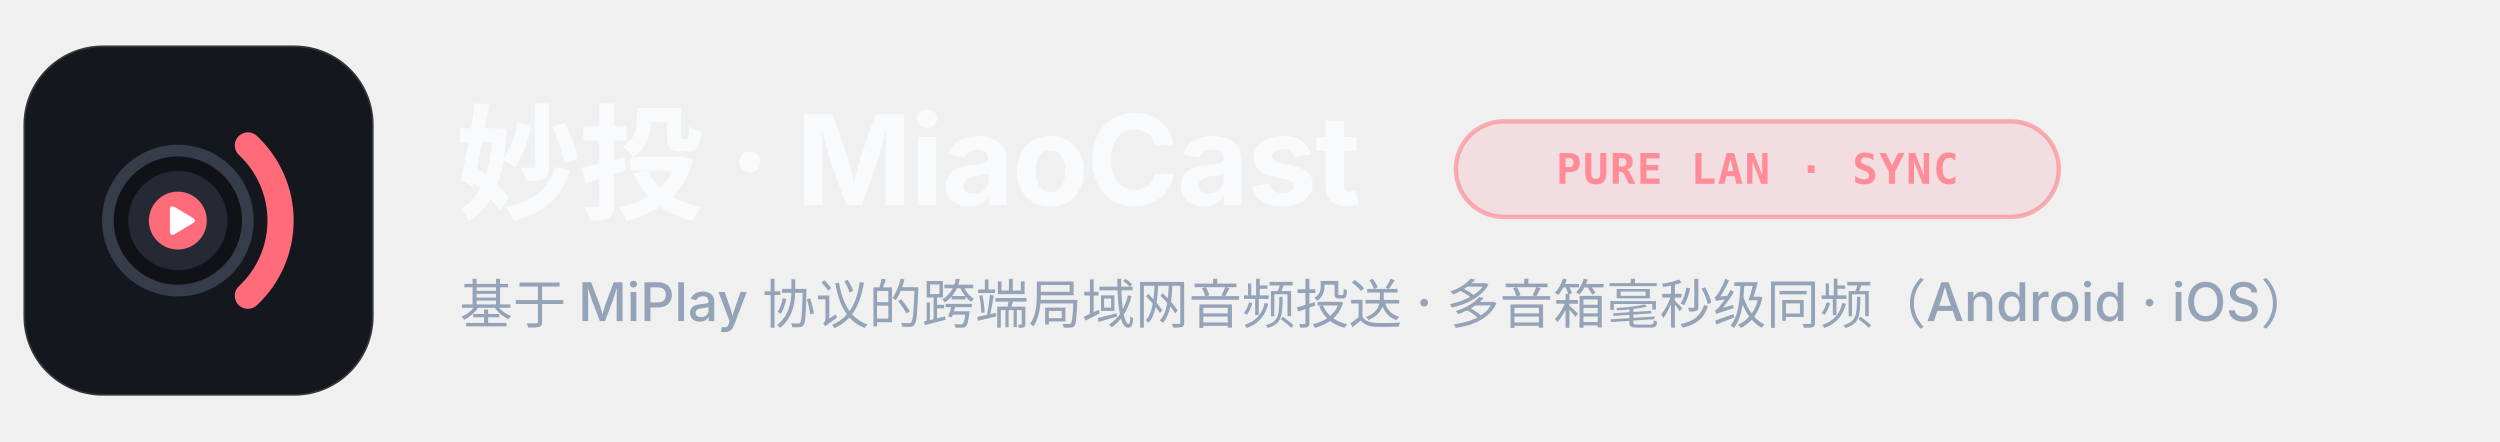
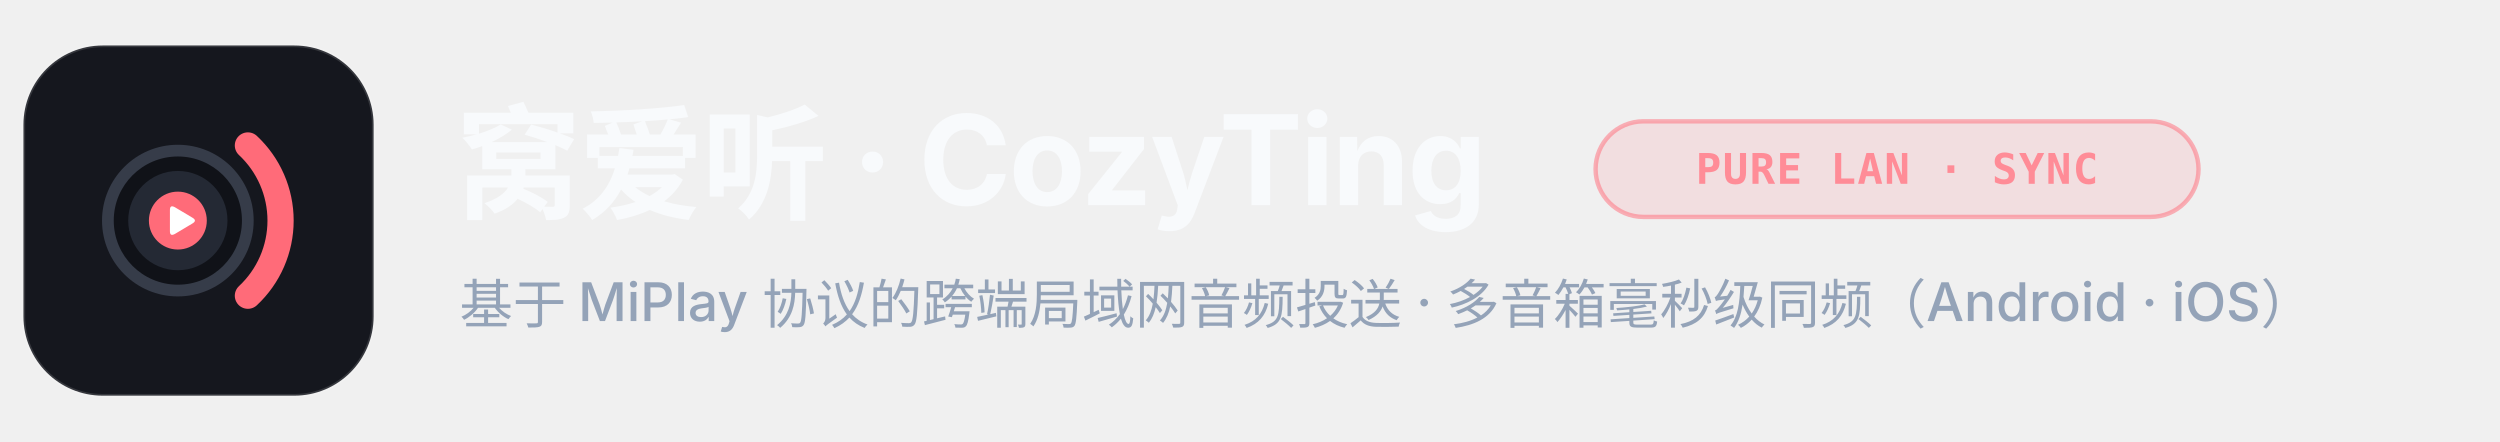
<svg xmlns="http://www.w3.org/2000/svg" viewBox="0 0 680 120" width="680" height="120" role="img" aria-labelledby="banner-dark-title banner-dark-desc">
  <g transform="translate(6 12) scale(0.1875)">
    <rect x="2" y="2" width="508" height="508" rx="115" fill="#15171E" stroke="#FFFFFF" stroke-opacity="0.14" stroke-width="5" />
    <circle cx="226" cy="256" r="110" fill="#363C49" />
    <circle cx="226" cy="256" r="93" fill="#101218" />
    <circle cx="226" cy="256" r="72" fill="#242934" />
    <circle cx="226" cy="256" r="42" fill="#FF6B79" />
    <path d="M 214.5 240.5 L 214.5 271.5 Q 214.5 279.5 222.0 275.2 L 247.0 260.3 Q 254.5 256 247.0 251.7 L 222.0 236.8 Q 214.5 232.5 214.5 240.5 Z" fill="#FFFFFF" />
    <path d="M 327.6 147.0 A 149 149 0 0 1 327.6 365.0" fill="none" stroke="#FF6B79" stroke-width="38" stroke-linecap="round" />
  </g>
-   <text x="124" y="57" fill="#F8FAFC" font-family="-apple-system, BlinkMacSystemFont, 'SF Pro Display', 'Segoe UI', 'PingFang SC', sans-serif" font-size="34" font-weight="750" letter-spacing="-0.6">妙投 · MiaoCast</text>
-   <rect x="396" y="33" width="164" height="26" rx="13" fill="#FF6B79" fill-opacity="0.14" stroke="#FF6B79" stroke-opacity="0.50" stroke-width="1.2" />
-   <text x="478" y="50" text-anchor="middle" fill="#FF8C97" font-family="ui-monospace, 'SF Mono', Menlo, Consolas, monospace" font-size="11.5" font-weight="600" letter-spacing="0.4">PURE LAN · SYNC</text>
+   <text x="124" y="57" fill="#F8FAFC" font-family="-apple-system, BlinkMacSystemFont, 'SF Pro Display', 'Segoe UI', 'PingFang SC', sans-serif" font-size="34" font-weight="750" letter-spacing="-0.6">窝爱听 · CozyTing</text>
+   <rect x="434" y="33" width="164" height="26" rx="13" fill="#FF6B79" fill-opacity="0.14" stroke="#FF6B79" stroke-opacity="0.50" stroke-width="1.2" />
+   <text x="516" y="50" text-anchor="middle" fill="#FF8C97" font-family="ui-monospace, 'SF Mono', Menlo, Consolas, monospace" font-size="11.5" font-weight="600" letter-spacing="0.4">PURE LAN · SYNC</text>
  <text x="125" y="88" fill="#94A3B8" font-family="-apple-system, BlinkMacSystemFont, 'PingFang SC', 'Hiragino Sans GB', 'Segoe UI', sans-serif" font-size="14.5" font-weight="500">基于 MiPlay 协议的跨端局域网音频投送 · 多音箱毫秒级同频（Android · iOS）</text>
</svg>
